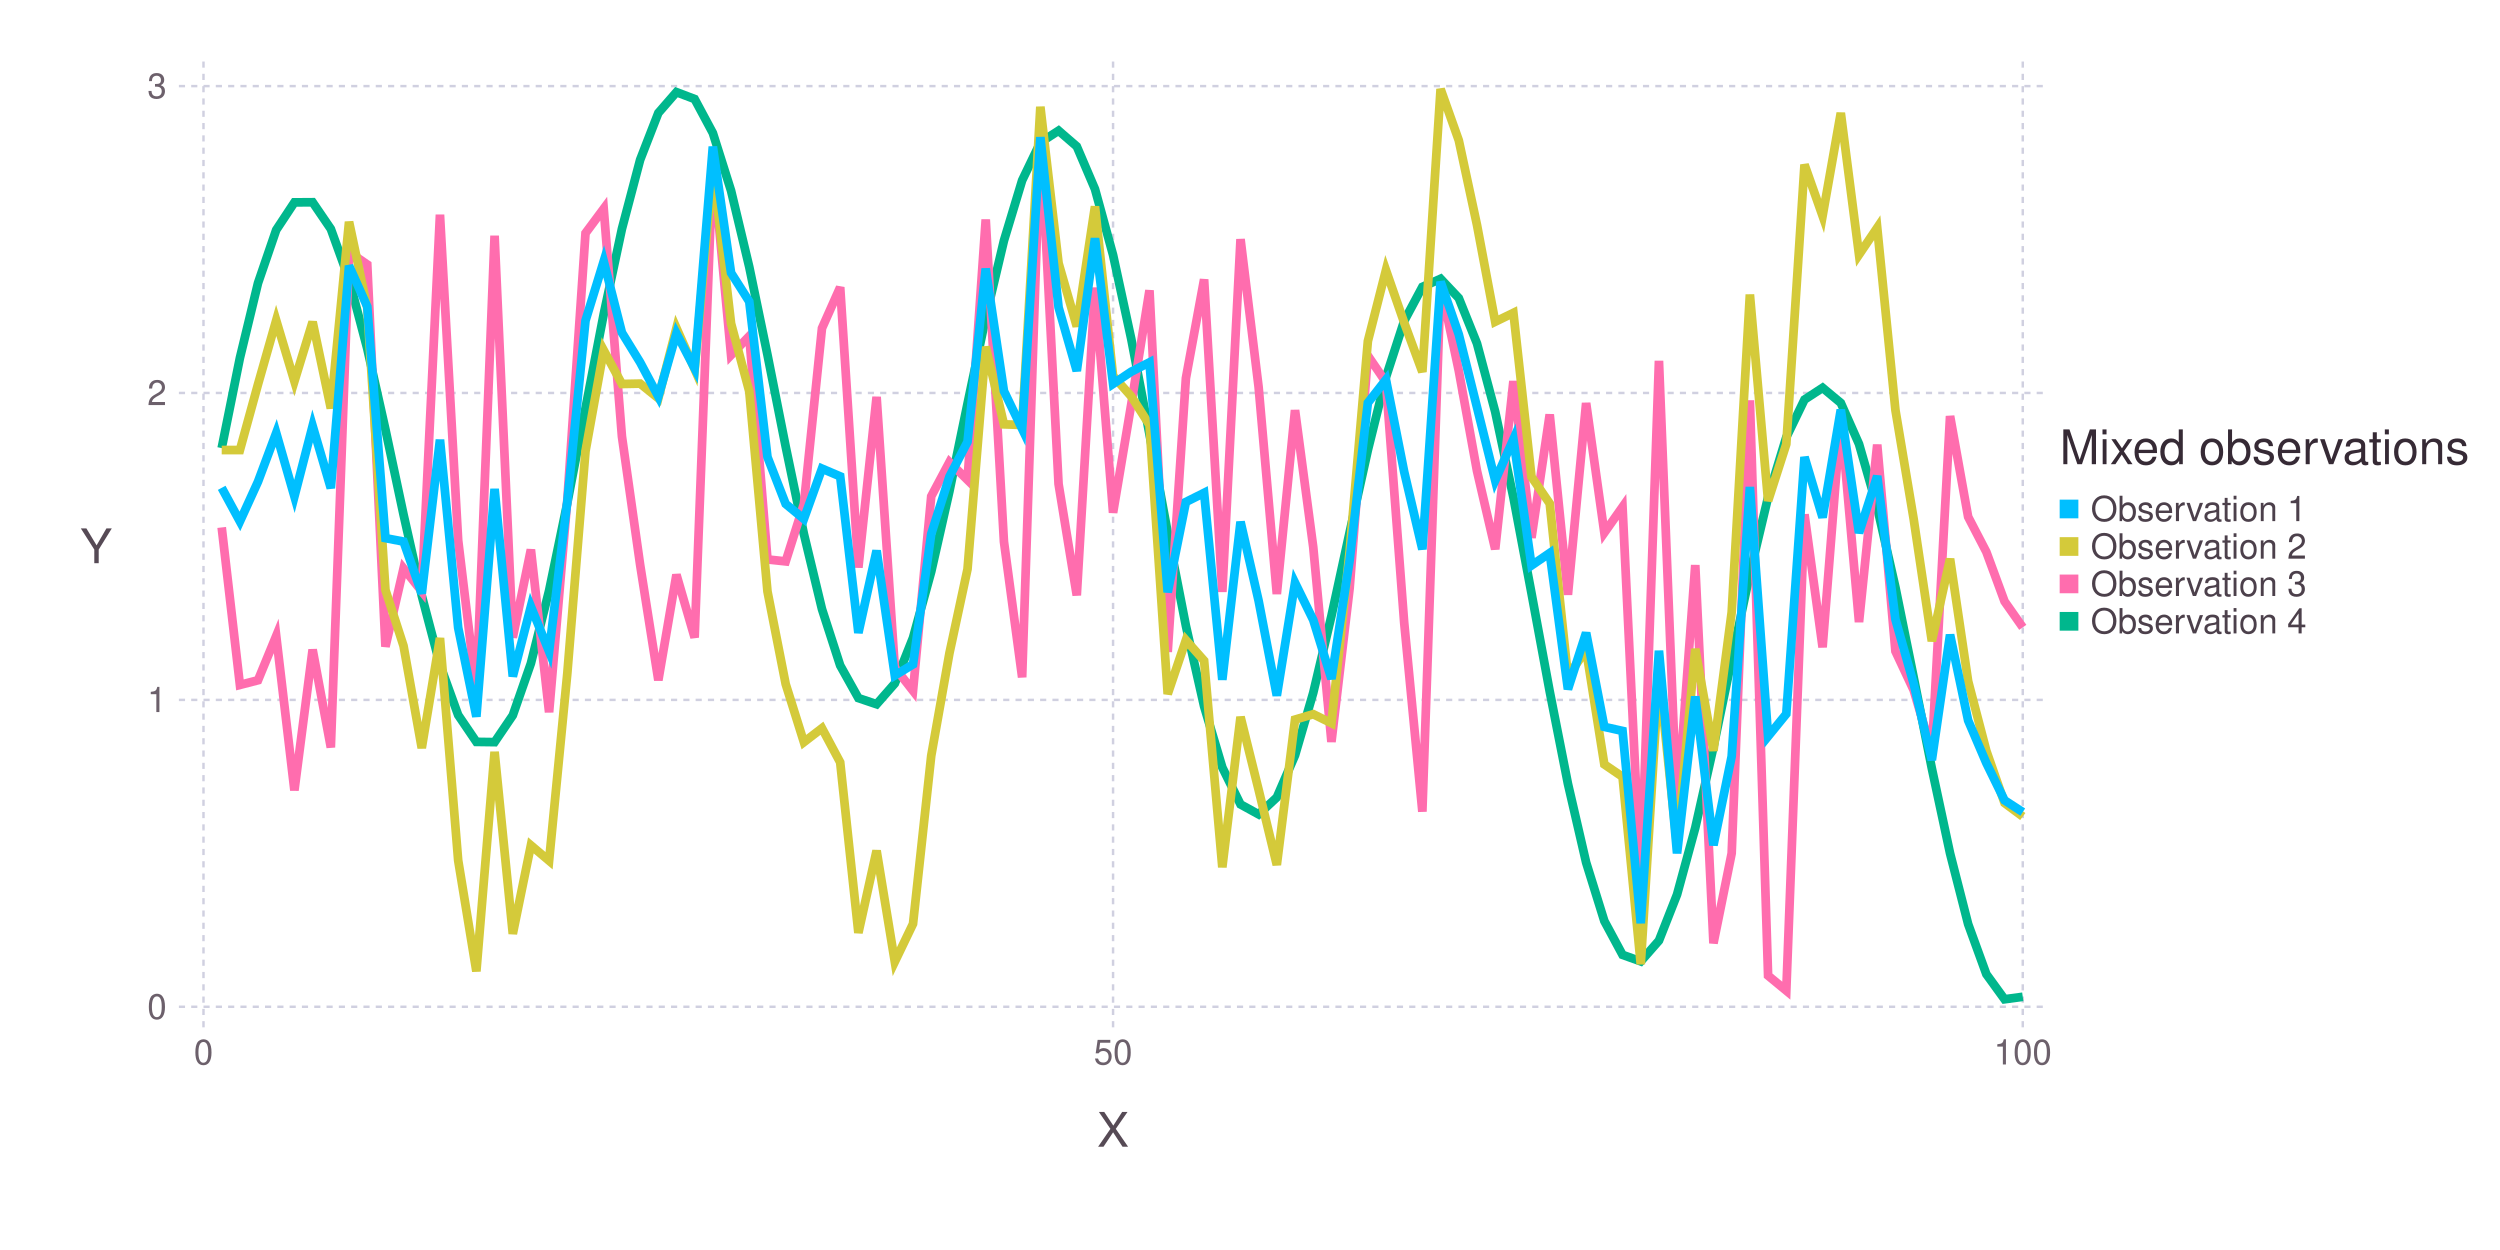
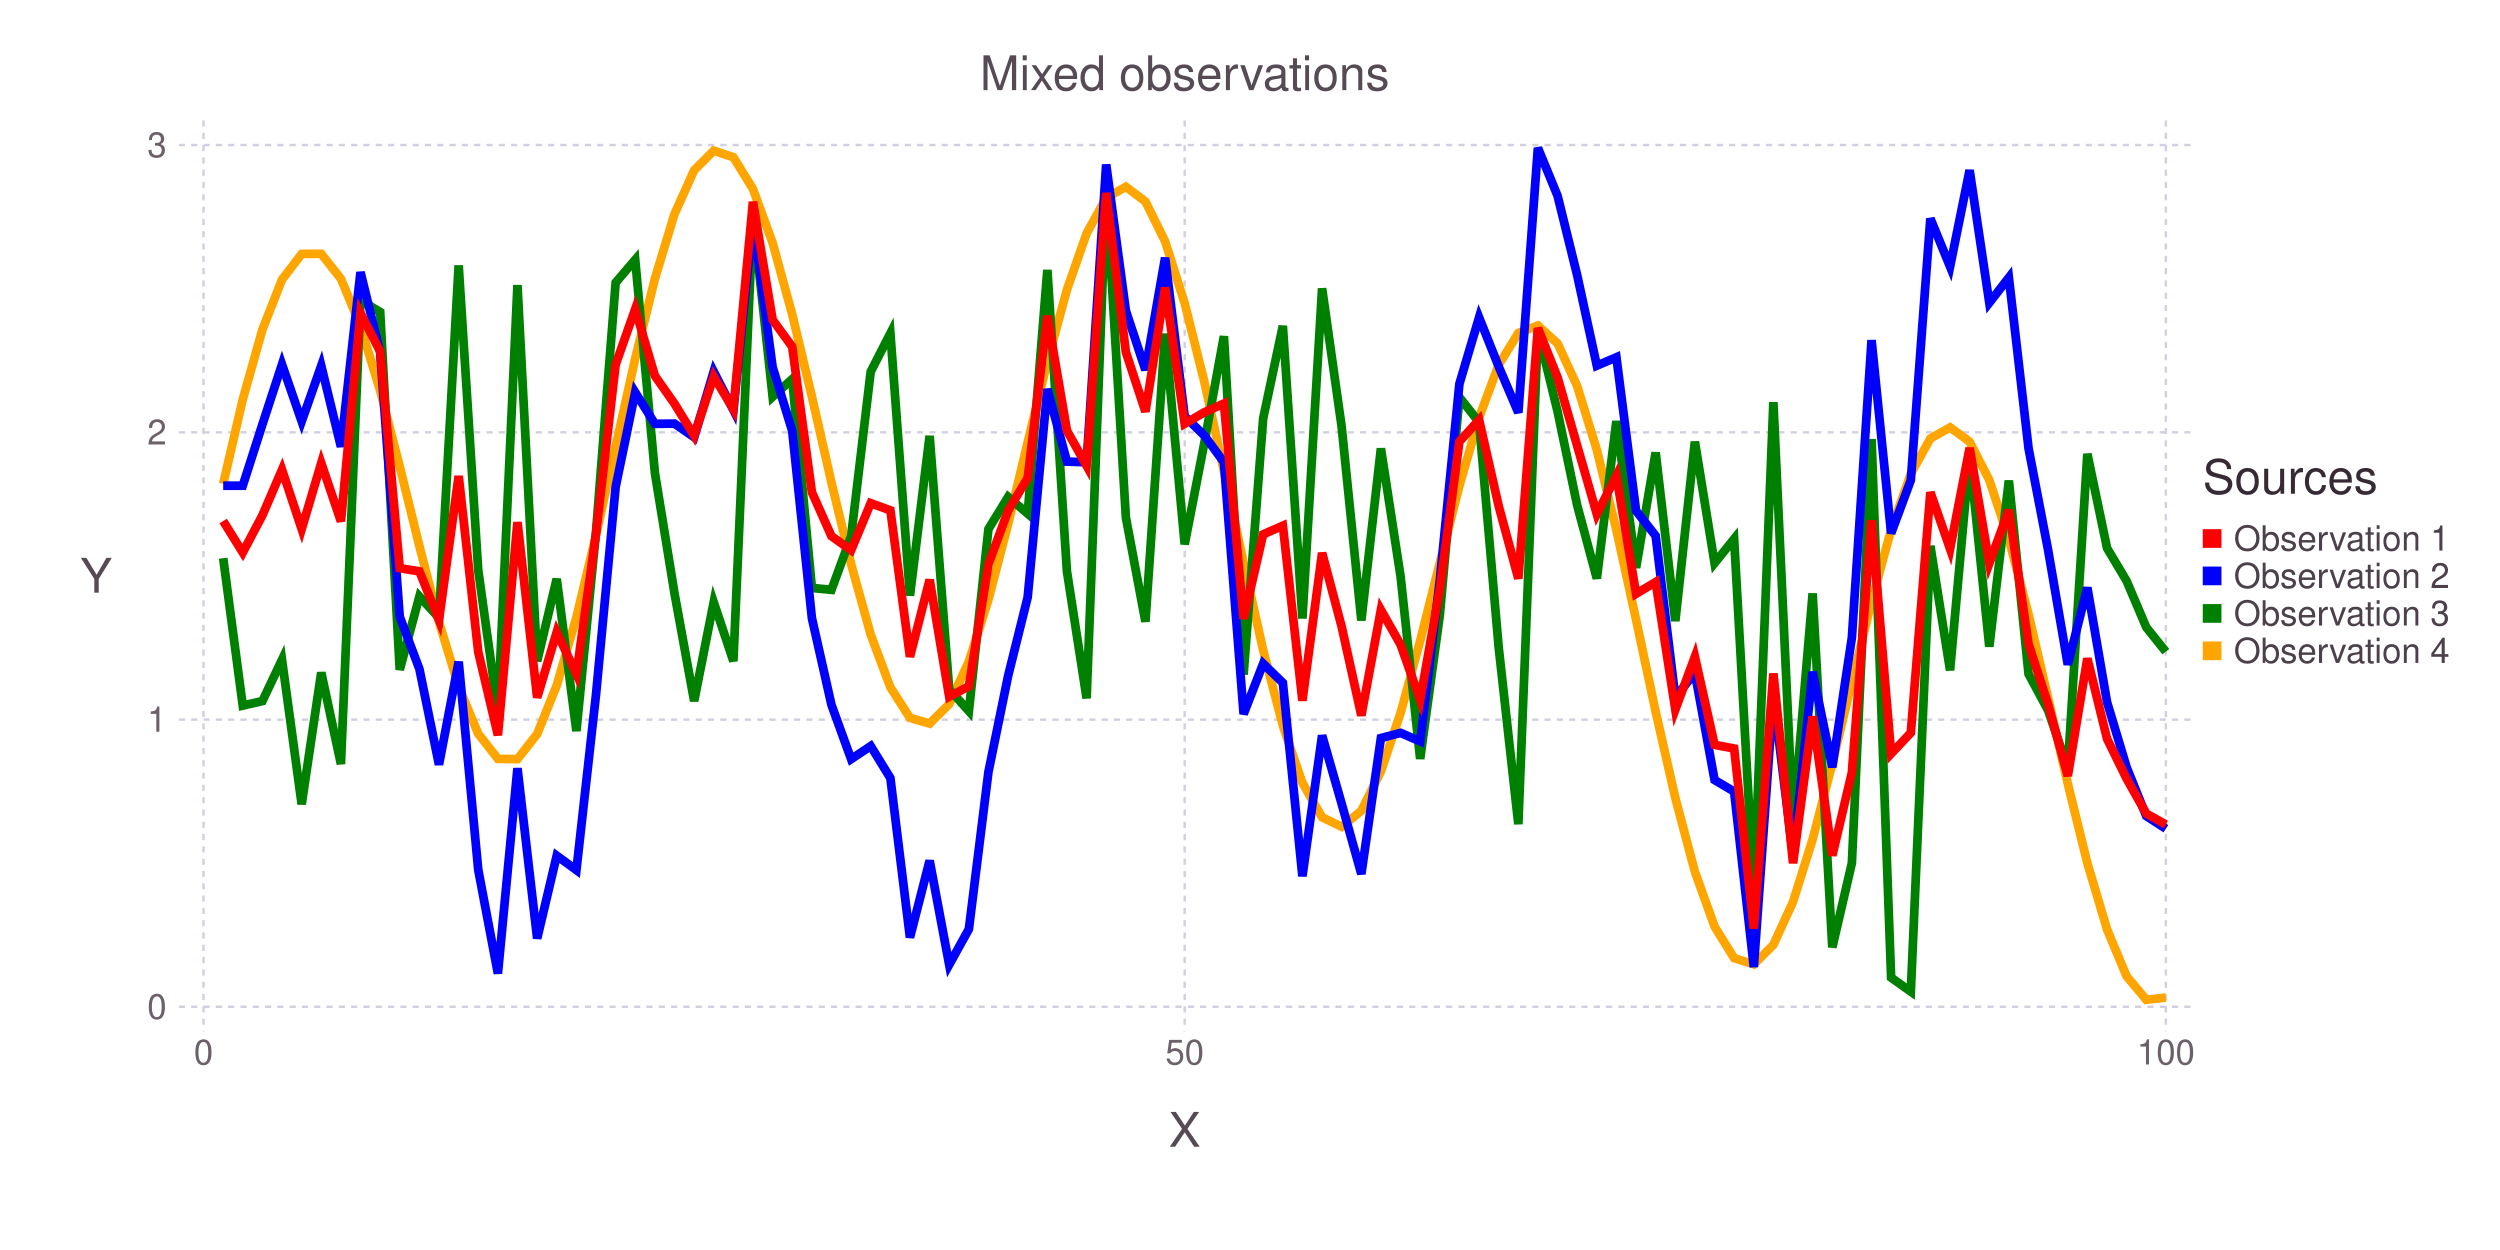
<svg xmlns="http://www.w3.org/2000/svg" version="1.2" width="203.2mm" height="101.6mm" viewBox="0 0 203.2 101.6" stroke="none" fill="#000000" stroke-width="0.3" font-size="3.88">
  <g class="plotroot xscalable yscalable" id="img-0ef873d2-1">
    <g font-size="3.88" font-family="'PT Sans','Helvetica Neue','Helvetica',sans-serif" fill="#564A55" stroke="#000000" stroke-opacity="0.000" id="img-0ef873d2-2">
-       <text x="90.47" y="90.88" text-anchor="middle" dy="0.6em">X</text>
+       <g transform="translate(96.29,90.88)">
+         <g class="primitive">
+           <text text-anchor="middle" dy="0.6em">X</text>
+         </g>
+       </g>
    </g>
    <g class="guide xlabels" font-size="2.82" font-family="'PT Sans Caption','Helvetica Neue','Helvetica',sans-serif" fill="#6C606B" id="img-0ef873d2-3">
-       <text x="16.54" y="84.83" text-anchor="middle" dy="0.6em">0</text>
-       <text x="90.47" y="84.83" text-anchor="middle" dy="0.6em">50</text>
-       <text x="164.41" y="84.83" text-anchor="middle" dy="0.6em">100</text>
+       <g transform="translate(16.54,84.83)">
+         <g class="primitive">
+           <text text-anchor="middle" dy="0.6em">0</text>
+         </g>
+       </g>
+       <g transform="translate(96.29,84.83)">
+         <g class="primitive">
+           <text text-anchor="middle" dy="0.6em">50</text>
+         </g>
+       </g>
+       <g transform="translate(176.04,84.83)">
+         <g class="primitive">
+           <text text-anchor="middle" dy="0.6em">100</text>
+         </g>
+       </g>
    </g>
    <g class="guide colorkey" id="img-0ef873d2-4">
      <g fill="#4C404B" font-size="2.82" font-family="'PT Sans','Helvetica Neue','Helvetica',sans-serif" id="img-0ef873d2-5">
-         <text x="169.93" y="41.37" dy="0.35em" id="img-0ef873d2-6" class="color_Observation_1">Observation 1</text>
-         <text x="169.93" y="44.42" dy="0.35em" id="img-0ef873d2-7" class="color_Observation_2">Observation 2</text>
-         <text x="169.93" y="47.46" dy="0.35em" id="img-0ef873d2-8" class="color_Observation_3">Observation 3</text>
-         <text x="169.93" y="50.5" dy="0.35em" id="img-0ef873d2-9" class="color_Observation_4">Observation 4</text>
+         <g transform="translate(181.56,43.77)">
+           <g class="primitive">
+             <text dy="0.35em">Observation 1</text>
+           </g>
+         </g>
+         <g transform="translate(181.56,46.81)">
+           <g class="primitive">
+             <text dy="0.35em">Observation 2</text>
+           </g>
+         </g>
+         <g transform="translate(181.56,49.86)">
+           <g class="primitive">
+             <text dy="0.35em">Observation 3</text>
+           </g>
+         </g>
+         <g transform="translate(181.56,52.9)">
+           <g class="primitive">
+             <text dy="0.35em">Observation 4</text>
+           </g>
+         </g>
      </g>
-       <g stroke="#000000" stroke-opacity="0.000" id="img-0ef873d2-10">
-         <rect x="167.41" y="40.61" width="1.52" height="1.52" id="img-0ef873d2-11" fill="#00BFFF" class="color_Observation_1" />
-         <rect x="167.41" y="43.66" width="1.52" height="1.52" id="img-0ef873d2-12" fill="#D4CA3A" class="color_Observation_2" />
-         <rect x="167.41" y="46.7" width="1.52" height="1.52" id="img-0ef873d2-13" fill="#FF6DAE" class="color_Observation_3" />
-         <rect x="167.41" y="49.74" width="1.52" height="1.52" id="img-0ef873d2-14" fill="#00B78D" class="color_Observation_4" />
+       <g stroke="#000000" stroke-opacity="0.000" id="img-0ef873d2-6">
+         <g transform="translate(179.8,43.77)" fill="#FF0000">
+           <path d="M-0.76,-0.76 L 0.76 -0.76 0.76 0.76 -0.76 0.76 z" class="primitive" />
+         </g>
+         <g transform="translate(179.8,46.81)" fill="#0000FF">
+           <path d="M-0.76,-0.76 L 0.76 -0.76 0.76 0.76 -0.76 0.76 z" class="primitive" />
+         </g>
+         <g transform="translate(179.8,49.86)" fill="#008000">
+           <path d="M-0.76,-0.76 L 0.76 -0.76 0.76 0.76 -0.76 0.76 z" class="primitive" />
+         </g>
+         <g transform="translate(179.8,52.9)" fill="#FFA500">
+           <path d="M-0.76,-0.76 L 0.76 -0.76 0.76 0.76 -0.76 0.76 z" class="primitive" />
+         </g>
      </g>
-       <g fill="#362A35" font-size="3.88" font-family="'PT Sans','Helvetica Neue','Helvetica',sans-serif" stroke="#000000" stroke-opacity="0.000" id="img-0ef873d2-15">
-         <text x="167.41" y="37.73" id="img-0ef873d2-16">Mixed observations</text>
-       </g>
-     </g>
-     <g clip-path="url(#img-0ef873d2-17)">
-       <g id="img-0ef873d2-18">
-         <g pointer-events="visible" opacity="1" fill="#000000" fill-opacity="0.000" stroke="#000000" stroke-opacity="0.000" class="guide background" id="img-0ef873d2-19">
-           <rect x="14.54" y="5" width="151.87" height="78.83" id="img-0ef873d2-20" />
-         </g>
-         <g class="guide ygridlines xfixed" stroke-dasharray="0.5,0.5" stroke-width="0.2" stroke="#D0D0E0" id="img-0ef873d2-21">
-           <path fill="none" d="M14.54,81.83 L 166.41 81.83" id="img-0ef873d2-22" />
-           <path fill="none" d="M14.54,56.89 L 166.41 56.89" id="img-0ef873d2-23" />
-           <path fill="none" d="M14.54,31.94 L 166.41 31.94" id="img-0ef873d2-24" />
-           <path fill="none" d="M14.54,7 L 166.41 7" id="img-0ef873d2-25" />
-         </g>
-         <g class="guide xgridlines yfixed" stroke-dasharray="0.5,0.5" stroke-width="0.2" stroke="#D0D0E0" id="img-0ef873d2-26">
-           <path fill="none" d="M16.54,5 L 16.54 83.83" id="img-0ef873d2-27" />
-           <path fill="none" d="M90.47,5 L 90.47 83.83" id="img-0ef873d2-28" />
-           <path fill="none" d="M164.41,5 L 164.41 83.83" id="img-0ef873d2-29" />
-         </g>
-         <g class="plotpanel" id="img-0ef873d2-30">
-           <g stroke-width="0.71" fill="#000000" fill-opacity="0.000" class="geometry color_Observation_4" stroke-dasharray="none" stroke="#00B78D" id="img-0ef873d2-31">
-             <path fill="none" d="M18.02,36.42 L 19.5 29.09 20.97 23.01 22.45 18.69 23.93 16.45 25.41 16.44 26.89 18.61 28.37 22.71 29.85 28.33 31.33 34.92 32.8 41.83 34.28 48.41 35.76 54.03 37.24 58.12 38.72 60.3 40.2 60.32 41.68 58.14 43.15 53.92 44.63 48.01 46.11 40.89 47.59 33.18 49.07 25.53 50.55 18.6 52.03 12.99 53.51 9.18 54.98 7.49 56.46 8.05 57.94 10.81 59.42 15.5 60.9 21.7 62.38 28.84 63.86 36.3 65.34 43.4 66.81 49.51 68.29 54.09 69.77 56.74 71.25 57.24 72.73 55.55 74.21 51.84 75.69 46.46 77.17 39.92 78.64 32.81 80.12 25.81 81.6 19.56 83.08 14.66 84.56 11.58 86.04 10.62 87.52 11.9 89 15.37 90.47 20.73 91.95 27.56 93.43 35.3 94.91 43.29 96.39 50.87 97.87 57.41 99.35 62.38 100.83 65.38 102.3 66.19 103.78 64.81 105.26 61.39 106.74 56.31 108.22 50.06 109.7 43.26 111.18 36.58 112.65 30.66 114.13 26.09 115.61 23.32 117.09 22.66 118.57 24.23 120.05 27.92 121.53 33.47 123.01 40.43 124.48 48.22 125.96 56.2 127.44 63.7 128.92 70.1 130.4 74.86 131.88 77.61 133.36 78.14 134.84 76.45 136.31 72.71 137.79 67.29 139.27 60.72 140.75 53.61 142.23 46.62 143.71 40.41 145.19 35.54 146.67 32.48 148.14 31.52 149.62 32.75 151.1 36.09 152.58 41.24 154.06 47.74 155.54 55.04 157.02 62.46 158.5 69.36 159.97 75.11 161.45 79.18 162.93 81.22 164.41 81.02" id="img-0ef873d2-32" />
-           </g>
-           <g stroke-width="0.71" fill="#000000" fill-opacity="0.000" class="geometry color_Observation_3" stroke-dasharray="none" stroke="#FF6DAE" id="img-0ef873d2-33">
-             <path fill="none" d="M18.02,42.87 L 19.5 55.67 20.97 55.29 22.45 51.69 23.93 64.24 25.41 52.8 26.89 60.75 28.37 20.48 29.85 21.5 31.33 52.56 32.8 46.2 34.28 48.06 35.76 17.45 37.24 43.92 38.72 56.21 40.2 19.16 41.68 51.82 43.15 44.67 44.63 57.89 46.11 40.66 47.59 18.95 49.07 16.96 50.55 35.47 52.03 45.91 53.51 55.29 54.98 46.71 56.46 51.82 57.94 13.03 59.42 28.86 60.9 27.32 62.38 45.47 63.86 45.63 65.34 40.96 66.81 26.68 68.29 23.35 69.77 46.13 71.25 32.26 72.73 54.26 74.21 56.15 75.69 40.34 77.17 37.56 78.64 39.01 80.12 17.84 81.6 44.02 83.08 55.05 84.56 10.73 86.04 39.34 87.52 48.39 89 23.38 90.47 41.67 91.95 32.85 93.43 23.6 94.91 52.99 96.39 30.74 97.87 22.71 99.35 48.11 100.83 19.44 102.3 31.46 103.78 48.28 105.26 33.34 106.74 44.47 108.22 60.3 109.7 47.8 111.18 28.91 112.65 31.07 114.13 50.59 115.61 65.97 117.09 23.13 118.57 30.14 120.05 38.28 121.53 44.64 123.01 30.98 124.48 43.71 125.96 33.69 127.44 48.34 128.92 32.76 130.4 43.3 131.88 41.2 133.36 71.93 134.84 29.33 136.31 66.02 137.79 45.93 139.27 76.67 140.75 69.36 142.23 32.54 143.71 79.3 145.19 80.52 146.67 41.81 148.14 52.61 149.62 33.85 151.1 50.56 152.58 36.14 154.06 52.93 155.54 56.09 157.02 61.1 158.5 33.82 159.97 42.01 161.45 44.86 162.93 48.88 164.41 50.99" id="img-0ef873d2-34" />
-           </g>
-           <g stroke-width="0.71" fill="#000000" fill-opacity="0.000" class="geometry color_Observation_2" stroke-dasharray="none" stroke="#D4CA3A" id="img-0ef873d2-35">
-             <path fill="none" d="M18.02,36.58 L 19.5 36.58 20.97 31.24 22.45 26.04 23.93 30.99 25.41 26.16 26.89 33.19 28.37 18.03 29.85 25.01 31.33 47.96 32.8 52.5 34.28 60.8 35.76 51.86 37.24 69.93 38.72 78.95 40.2 61.11 41.68 75.9 43.15 68.71 44.63 69.96 46.11 54.75 47.59 36.67 49.07 28.47 50.55 31.21 52.03 31.18 53.51 32.37 54.98 26.66 56.46 30.01 57.94 13.55 59.42 26.29 60.9 31.81 62.38 48.07 63.86 55.6 65.34 60.32 66.81 59.19 68.29 61.96 69.77 75.82 71.25 69.14 72.73 78.17 74.21 75.09 75.69 61.43 77.17 53.09 78.64 46.26 80.12 28.18 81.6 34.49 83.08 34.54 84.56 8.68 86.04 21.39 87.52 26.53 89 16.78 90.47 30.55 91.95 32.22 93.43 34.54 94.91 56.41 96.39 52.03 97.87 53.7 99.35 70.49 100.83 58.27 102.3 64.19 103.78 70.3 105.26 58.49 106.74 58.05 108.22 58.78 109.7 44.8 111.18 27.73 112.65 21.96 114.13 26.22 115.61 30.23 117.09 7.24 118.57 11.41 120.05 18.29 121.53 26.15 123.01 25.43 124.48 38.76 125.96 40.92 127.44 54.97 128.92 52.82 130.4 62.13 131.88 63.14 133.36 78.37 134.84 54.74 136.31 68.75 137.79 52.74 139.27 61.02 140.75 49.77 142.23 23.94 143.71 40.71 145.19 36.1 146.67 13.38 148.14 17.55 149.62 9.18 151.1 20.7 152.58 18.51 154.06 33.33 155.54 42.17 157.02 52.11 158.5 45.42 159.97 55.37 161.45 61.03 162.93 65.27 164.41 66.37" id="img-0ef873d2-36" />
-           </g>
-           <g stroke-width="0.71" fill="#000000" fill-opacity="0.000" class="geometry color_Observation_1" stroke-dasharray="none" stroke="#00BFFF" id="img-0ef873d2-37">
-             <path fill="none" d="M18.02,39.65 L 19.5 42.38 20.97 39.15 22.45 35.19 23.93 40.35 25.41 34.62 26.89 39.68 28.37 21.6 29.85 24.92 31.33 43.74 32.8 44.02 34.28 48.24 35.76 35.74 37.24 51.02 38.72 58.25 40.2 39.74 41.68 54.98 43.15 49.3 44.63 52.95 46.11 40.77 47.59 26.06 49.07 21.24 50.55 27.04 52.03 29.45 53.51 32.23 54.98 27.1 56.46 29.94 57.94 11.92 59.42 22.18 60.9 24.51 62.38 37.15 63.86 40.96 65.34 42.18 66.81 38.09 68.29 38.72 69.77 51.44 71.25 44.75 72.73 54.9 74.21 54 75.69 43.4 77.17 38.74 78.64 35.91 80.12 21.83 81.6 31.79 83.08 34.86 84.56 11.15 86.04 24.98 87.52 30.15 89 19.37 90.47 31.2 91.95 30.21 93.43 29.45 94.91 48.14 96.39 40.8 97.87 40.06 99.35 55.25 100.83 42.41 102.3 48.83 103.78 56.54 105.26 47.37 106.74 50.39 108.22 55.18 109.7 45.53 111.18 32.74 112.65 30.86 114.13 38.34 115.61 44.65 117.09 22.9 118.57 27.18 120.05 33.1 121.53 39.05 123.01 35.7 124.48 45.96 125.96 44.95 127.44 56.02 128.92 51.43 130.4 59.08 131.88 59.41 133.36 75.04 134.84 52.89 136.31 69.36 137.79 56.61 139.27 68.7 140.75 61.48 142.23 39.58 143.71 59.85 145.19 58.03 146.67 37.15 148.14 42.06 149.62 33.3 151.1 43.32 152.58 38.69 154.06 50.34 155.54 55.56 157.02 61.78 158.5 51.59 159.97 58.56 161.45 62.02 162.93 65.05 164.41 66.01" id="img-0ef873d2-38" />
+       <g fill="#362A35" font-size="3.88" font-family="'PT Sans','Helvetica Neue','Helvetica',sans-serif" stroke="#000000" stroke-opacity="0.000" id="img-0ef873d2-7">
+         <g transform="translate(179.04,40.13)">
+           <g class="primitive">
+             <text>Sources</text>
          </g>
        </g>
      </g>
    </g>
-     <g class="guide ylabels" font-size="2.82" font-family="'PT Sans Caption','Helvetica Neue','Helvetica',sans-serif" fill="#6C606B" id="img-0ef873d2-39">
-       <text x="13.54" y="81.83" text-anchor="end" dy="0.35em" id="img-0ef873d2-40">0</text>
-       <text x="13.54" y="56.89" text-anchor="end" dy="0.35em" id="img-0ef873d2-41">1</text>
-       <text x="13.54" y="31.94" text-anchor="end" dy="0.35em" id="img-0ef873d2-42">2</text>
-       <text x="13.54" y="7" text-anchor="end" dy="0.35em" id="img-0ef873d2-43">3</text>
+     <g clip-path="url(#img-0ef873d2-8)">
+       <g id="img-0ef873d2-9">
+         <g pointer-events="visible" opacity="1" fill="#000000" fill-opacity="0.000" stroke="#000000" stroke-opacity="0.000" class="guide background" id="img-0ef873d2-10">
+           <g transform="translate(96.29,46.81)">
+             <path d="M-81.75,-37.02 L 81.75 -37.02 81.75 37.02 -81.75 37.02 z" class="primitive" />
+           </g>
+         </g>
+         <g class="guide ygridlines xfixed" stroke-dasharray="0.5,0.5" stroke-width="0.2" stroke="#D0D0E0" id="img-0ef873d2-11">
+           <g transform="translate(96.29,81.83)">
+             <path fill="none" d="M-81.75,0 L 81.75 0" class="primitive" />
+           </g>
+           <g transform="translate(96.29,58.49)">
+             <path fill="none" d="M-81.75,0 L 81.75 0" class="primitive" />
+           </g>
+           <g transform="translate(96.29,35.14)">
+             <path fill="none" d="M-81.75,0 L 81.75 0" class="primitive" />
+           </g>
+           <g transform="translate(96.29,11.79)">
+             <path fill="none" d="M-81.75,0 L 81.75 0" class="primitive" />
+           </g>
+         </g>
+         <g class="guide xgridlines yfixed" stroke-dasharray="0.5,0.5" stroke-width="0.2" stroke="#D0D0E0" id="img-0ef873d2-12">
+           <g transform="translate(16.54,46.81)">
+             <path fill="none" d="M0,-37.02 L 0 37.02" class="primitive" />
+           </g>
+           <g transform="translate(96.29,46.81)">
+             <path fill="none" d="M0,-37.02 L 0 37.02" class="primitive" />
+           </g>
+           <g transform="translate(176.04,46.81)">
+             <path fill="none" d="M0,-37.02 L 0 37.02" class="primitive" />
+           </g>
+         </g>
+         <g class="plotpanel" id="img-0ef873d2-13">
+           <g stroke-width="0.71" fill="#000000" fill-opacity="0.000" class="geometry" id="img-0ef873d2-14">
+             <g stroke-dasharray="none" stroke="#FFA500" id="img-0ef873d2-15">
+               <g transform="translate(97.09,44.66)">
+                 <path fill="none" d="M-78.95,-5.33 L -77.36 -12.19 -75.76 -17.88 -74.17 -21.93 -72.57 -24.02 -70.98 -24.03 -69.38 -22 -67.79 -18.16 -66.19 -12.9 -64.6 -6.74 -63 -0.26 -61.41 5.89 -59.81 11.15 -58.22 14.98 -56.62 17.02 -55.03 17.04 -53.43 15 -51.84 11.05 -50.24 5.52 -48.65 -1.15 -47.05 -8.36 -45.46 -15.52 -43.86 -22.01 -42.27 -27.26 -40.67 -30.82 -39.08 -32.41 -37.48 -31.88 -35.89 -29.3 -34.29 -24.91 -32.7 -19.11 -31.1 -12.42 -29.51 -5.44 -27.91 1.2 -26.32 6.92 -24.72 11.21 -23.13 13.69 -21.53 14.15 -19.94 12.57 -18.34 9.1 -16.75 4.07 -15.15 -2.06 -13.56 -8.71 -11.96 -15.26 -10.37 -21.11 -8.77 -25.69 -7.18 -28.58 -5.58 -29.48 -3.99 -28.28 -2.39 -25.04 -0.8 -20.01 0.8 -13.62 2.39 -6.38 3.99 1.1 5.58 8.19 7.18 14.32 8.77 18.97 10.37 21.77 11.96 22.54 13.56 21.24 15.15 18.04 16.75 13.28 18.34 7.43 19.94 1.07 21.53 -5.18 23.13 -10.72 24.72 -15 26.32 -17.59 27.91 -18.2 29.51 -16.74 31.1 -13.28 32.7 -8.09 34.29 -1.58 35.89 5.71 37.48 13.18 39.08 20.2 40.67 26.19 42.27 30.65 43.86 33.22 45.46 33.72 47.05 32.13 48.65 28.63 50.24 23.56 51.84 17.41 53.43 10.76 55.03 4.22 56.62 -1.6 58.22 -6.15 59.81 -9.02 61.41 -9.92 63 -8.76 64.6 -5.64 66.19 -0.82 67.79 5.27 69.38 12.09 70.98 19.04 72.57 25.5 74.17 30.88 75.76 34.69 77.36 36.6 78.95 36.42" class="primitive" />
+               </g>
+             </g>
+           </g>
+           <g stroke-width="0.71" fill="#000000" fill-opacity="0.000" class="geometry" id="img-0ef873d2-16">
+             <g stroke-dasharray="none" stroke="#008000" id="img-0ef873d2-17">
+               <g transform="translate(97.09,45.04)">
+                 <path fill="none" d="M-78.95,0.33 L -77.36 12.31 -75.76 11.94 -74.17 8.58 -72.57 20.33 -70.98 9.62 -69.38 17.06 -67.79 -20.63 -66.19 -19.68 -64.6 9.4 -63 3.44 -61.41 5.18 -59.81 -23.47 -58.22 1.3 -56.62 12.8 -55.03 -21.87 -53.43 8.7 -51.84 2.01 -50.24 14.38 -48.65 -1.75 -47.05 -22.07 -45.46 -23.93 -43.86 -6.6 -42.27 3.17 -40.67 11.94 -39.08 3.91 -37.48 8.7 -35.89 -27.6 -34.29 -12.79 -32.7 -14.23 -31.1 2.75 -29.51 2.9 -27.91 -1.46 -26.32 -14.83 -24.72 -17.95 -23.13 3.37 -21.53 -9.61 -19.94 10.98 -18.34 12.76 -16.75 -2.04 -15.15 -4.65 -13.56 -3.29 -11.96 -23.1 -10.37 1.4 -8.77 11.72 -7.18 -29.76 -5.58 -2.99 -3.99 5.49 -2.39 -17.92 -0.8 -0.8 0.8 -9.05 2.39 -17.71 3.99 9.79 5.58 -11.03 7.18 -18.55 8.77 5.23 10.37 -21.6 11.96 -10.35 13.56 5.39 15.15 -8.59 16.75 1.82 18.34 16.64 19.94 4.94 21.53 -12.75 23.13 -10.72 24.72 7.55 26.32 21.95 27.91 -18.15 29.51 -11.59 31.1 -3.98 32.7 1.98 34.29 -10.81 35.89 1.11 37.48 -8.26 39.08 5.44 40.67 -9.14 42.27 0.73 43.86 -1.24 45.46 27.53 47.05 -12.35 48.65 21.99 50.24 3.19 51.84 31.96 53.43 25.11 55.03 -9.35 56.62 34.42 58.22 35.56 59.81 -0.67 61.41 9.44 63 -8.12 64.6 7.52 66.19 -5.98 67.79 9.74 69.38 12.7 70.98 17.39 72.57 -8.15 74.17 -0.49 75.76 2.18 77.36 5.95 78.95 7.93" class="primitive" />
+               </g>
+             </g>
+           </g>
+           <g stroke-width="0.71" fill="#000000" fill-opacity="0.000" class="geometry" id="img-0ef873d2-18">
+             <g stroke-dasharray="none" stroke="#0000FF" id="img-0ef873d2-19">
+               <g transform="translate(97.09,46.2)">
+                 <path fill="none" d="M-78.95,-6.72 L -77.36 -6.72 -75.76 -11.71 -74.17 -16.58 -72.57 -11.95 -70.98 -16.47 -69.38 -9.89 -67.79 -24.08 -66.19 -17.55 -64.6 3.93 -63 8.18 -61.41 15.95 -59.81 7.58 -58.22 24.49 -56.62 32.93 -55.03 16.24 -53.43 30.08 -51.84 23.35 -50.24 24.52 -48.65 10.29 -47.05 -6.63 -45.46 -14.31 -43.86 -11.75 -42.27 -11.77 -40.67 -10.66 -39.08 -16 -37.48 -12.87 -35.89 -28.27 -34.29 -16.35 -32.7 -11.18 -31.1 4.04 -29.51 11.09 -27.91 15.5 -26.32 14.44 -24.72 17.04 -23.13 30 -21.53 23.75 -19.94 32.21 -18.34 29.32 -16.75 16.54 -15.15 8.73 -13.56 2.34 -11.96 -14.58 -10.37 -8.68 -8.77 -8.63 -7.18 -32.83 -5.58 -20.94 -3.99 -16.13 -2.39 -25.25 -0.8 -12.36 0.8 -10.8 2.39 -8.63 3.99 11.84 5.58 7.74 7.18 9.3 8.77 25.02 10.37 13.58 11.96 19.13 13.56 24.84 15.15 13.79 16.75 13.37 18.34 14.06 19.94 0.97 21.53 -15 23.13 -20.4 24.72 -16.41 26.32 -12.66 27.91 -34.18 29.51 -30.28 31.1 -23.84 32.7 -16.48 34.29 -17.16 35.89 -4.68 37.48 -2.65 39.08 10.49 40.67 8.48 42.27 17.2 43.86 18.14 45.46 32.4 47.05 10.28 48.65 23.39 50.24 8.4 51.84 16.16 53.43 5.63 55.03 -18.55 56.62 -2.85 58.22 -7.17 59.81 -28.44 61.41 -24.53 63 -32.37 64.6 -21.59 66.19 -23.64 67.79 -9.76 69.38 -1.49 70.98 7.82 72.57 1.56 74.17 10.87 75.76 16.16 77.36 20.13 78.95 21.16" class="primitive" />
+               </g>
+             </g>
+           </g>
+           <g stroke-width="0.71" fill="#000000" fill-opacity="0.000" class="geometry" id="img-0ef873d2-20">
+             <g stroke-dasharray="none" stroke="#FF0000" id="img-0ef873d2-21">
+               <g transform="translate(97.09,44.85)">
+                 <path fill="none" d="M-78.95,-2.5 L -77.36 0.06 -75.76 -2.97 -74.17 -6.67 -72.57 -1.85 -70.98 -7.21 -69.38 -2.47 -67.79 -19.4 -66.19 -16.29 -64.6 1.33 -63 1.59 -61.41 5.54 -59.81 -6.16 -58.22 8.14 -56.62 14.91 -55.03 -2.41 -53.43 11.85 -51.84 6.53 -50.24 9.95 -48.65 -1.45 -47.05 -15.22 -45.46 -19.73 -43.86 -14.3 -42.27 -12.04 -40.67 -9.44 -39.08 -14.25 -37.48 -11.59 -35.89 -28.45 -34.29 -18.85 -32.7 -16.67 -31.1 -4.84 -29.51 -1.27 -27.91 -0.13 -26.32 -3.95 -24.72 -3.37 -23.13 8.53 -21.53 2.27 -19.94 11.78 -18.34 10.93 -16.75 1.01 -15.15 -3.35 -13.56 -6 -11.96 -19.18 -10.37 -9.85 -8.77 -6.99 -7.18 -29.17 -5.58 -16.23 -3.99 -11.39 -2.39 -21.48 -0.8 -10.41 0.8 -11.34 2.39 -12.05 3.99 5.45 5.58 -1.42 7.18 -2.12 8.77 12.1 10.37 0.09 11.96 6.09 13.56 13.31 15.15 4.72 16.75 7.55 18.34 12.04 19.94 3.01 21.53 -8.96 23.13 -10.72 24.72 -3.73 26.32 2.18 27.91 -18.18 29.51 -14.17 31.1 -8.63 32.7 -3.06 34.29 -6.19 35.89 3.41 37.48 2.46 39.08 12.82 40.67 8.53 42.27 15.69 43.86 15.99 45.46 30.62 47.05 9.89 48.65 25.31 50.24 13.38 51.84 24.69 53.43 17.94 55.03 -2.56 56.62 16.41 58.22 14.71 59.81 -4.84 61.41 -0.24 63 -8.44 64.6 0.94 66.19 -3.4 67.79 7.5 69.38 12.4 70.98 18.22 72.57 8.67 74.17 15.2 75.76 18.44 77.36 21.28 78.95 22.17" class="primitive" />
+               </g>
+             </g>
+           </g>
+         </g>
+       </g>
    </g>
-     <g font-size="3.88" font-family="'PT Sans','Helvetica Neue','Helvetica',sans-serif" fill="#564A55" stroke="#000000" stroke-opacity="0.000" id="img-0ef873d2-44">
-       <text x="9.11" y="44.42" text-anchor="end" dy="0.35em" id="img-0ef873d2-45">Y</text>
+     <g class="guide ylabels" font-size="2.82" font-family="'PT Sans Caption','Helvetica Neue','Helvetica',sans-serif" fill="#6C606B" id="img-0ef873d2-22">
+       <g transform="translate(13.54,81.83)">
+         <g class="primitive">
+           <text text-anchor="end" dy="0.35em">0</text>
+         </g>
+       </g>
+       <g transform="translate(13.54,58.49)">
+         <g class="primitive">
+           <text text-anchor="end" dy="0.35em">1</text>
+         </g>
+       </g>
+       <g transform="translate(13.54,35.14)">
+         <g class="primitive">
+           <text text-anchor="end" dy="0.35em">2</text>
+         </g>
+       </g>
+       <g transform="translate(13.54,11.79)">
+         <g class="primitive">
+           <text text-anchor="end" dy="0.35em">3</text>
+         </g>
+       </g>
+     </g>
+     <g font-size="3.88" font-family="'PT Sans','Helvetica Neue','Helvetica',sans-serif" fill="#564A55" stroke="#000000" stroke-opacity="0.000" id="img-0ef873d2-23">
+       <g transform="translate(9.11,46.81)">
+         <g class="primitive">
+           <text text-anchor="end" dy="0.35em">Y</text>
+         </g>
+       </g>
+     </g>
+     <g font-size="3.88" font-family="'PT Sans','Helvetica Neue','Helvetica',sans-serif" fill="#564A55" stroke="#000000" stroke-opacity="0.000" id="img-0ef873d2-24">
+       <g transform="translate(96.29,5)">
+         <g class="primitive">
+           <text text-anchor="middle" dy="0.6em">Mixed observations</text>
+         </g>
+       </g>
    </g>
  </g>
  <defs>
-     <clipPath id="img-0ef873d2-17">
-       <path d="M14.54,5 L 166.41 5 166.41 83.83 14.54 83.83" />
+     <clipPath id="img-0ef873d2-8">
+       <path d="M14.54,9.79 L 178.04 9.79 178.04 83.83 14.54 83.83" />
    </clipPath>
  </defs>
</svg>
